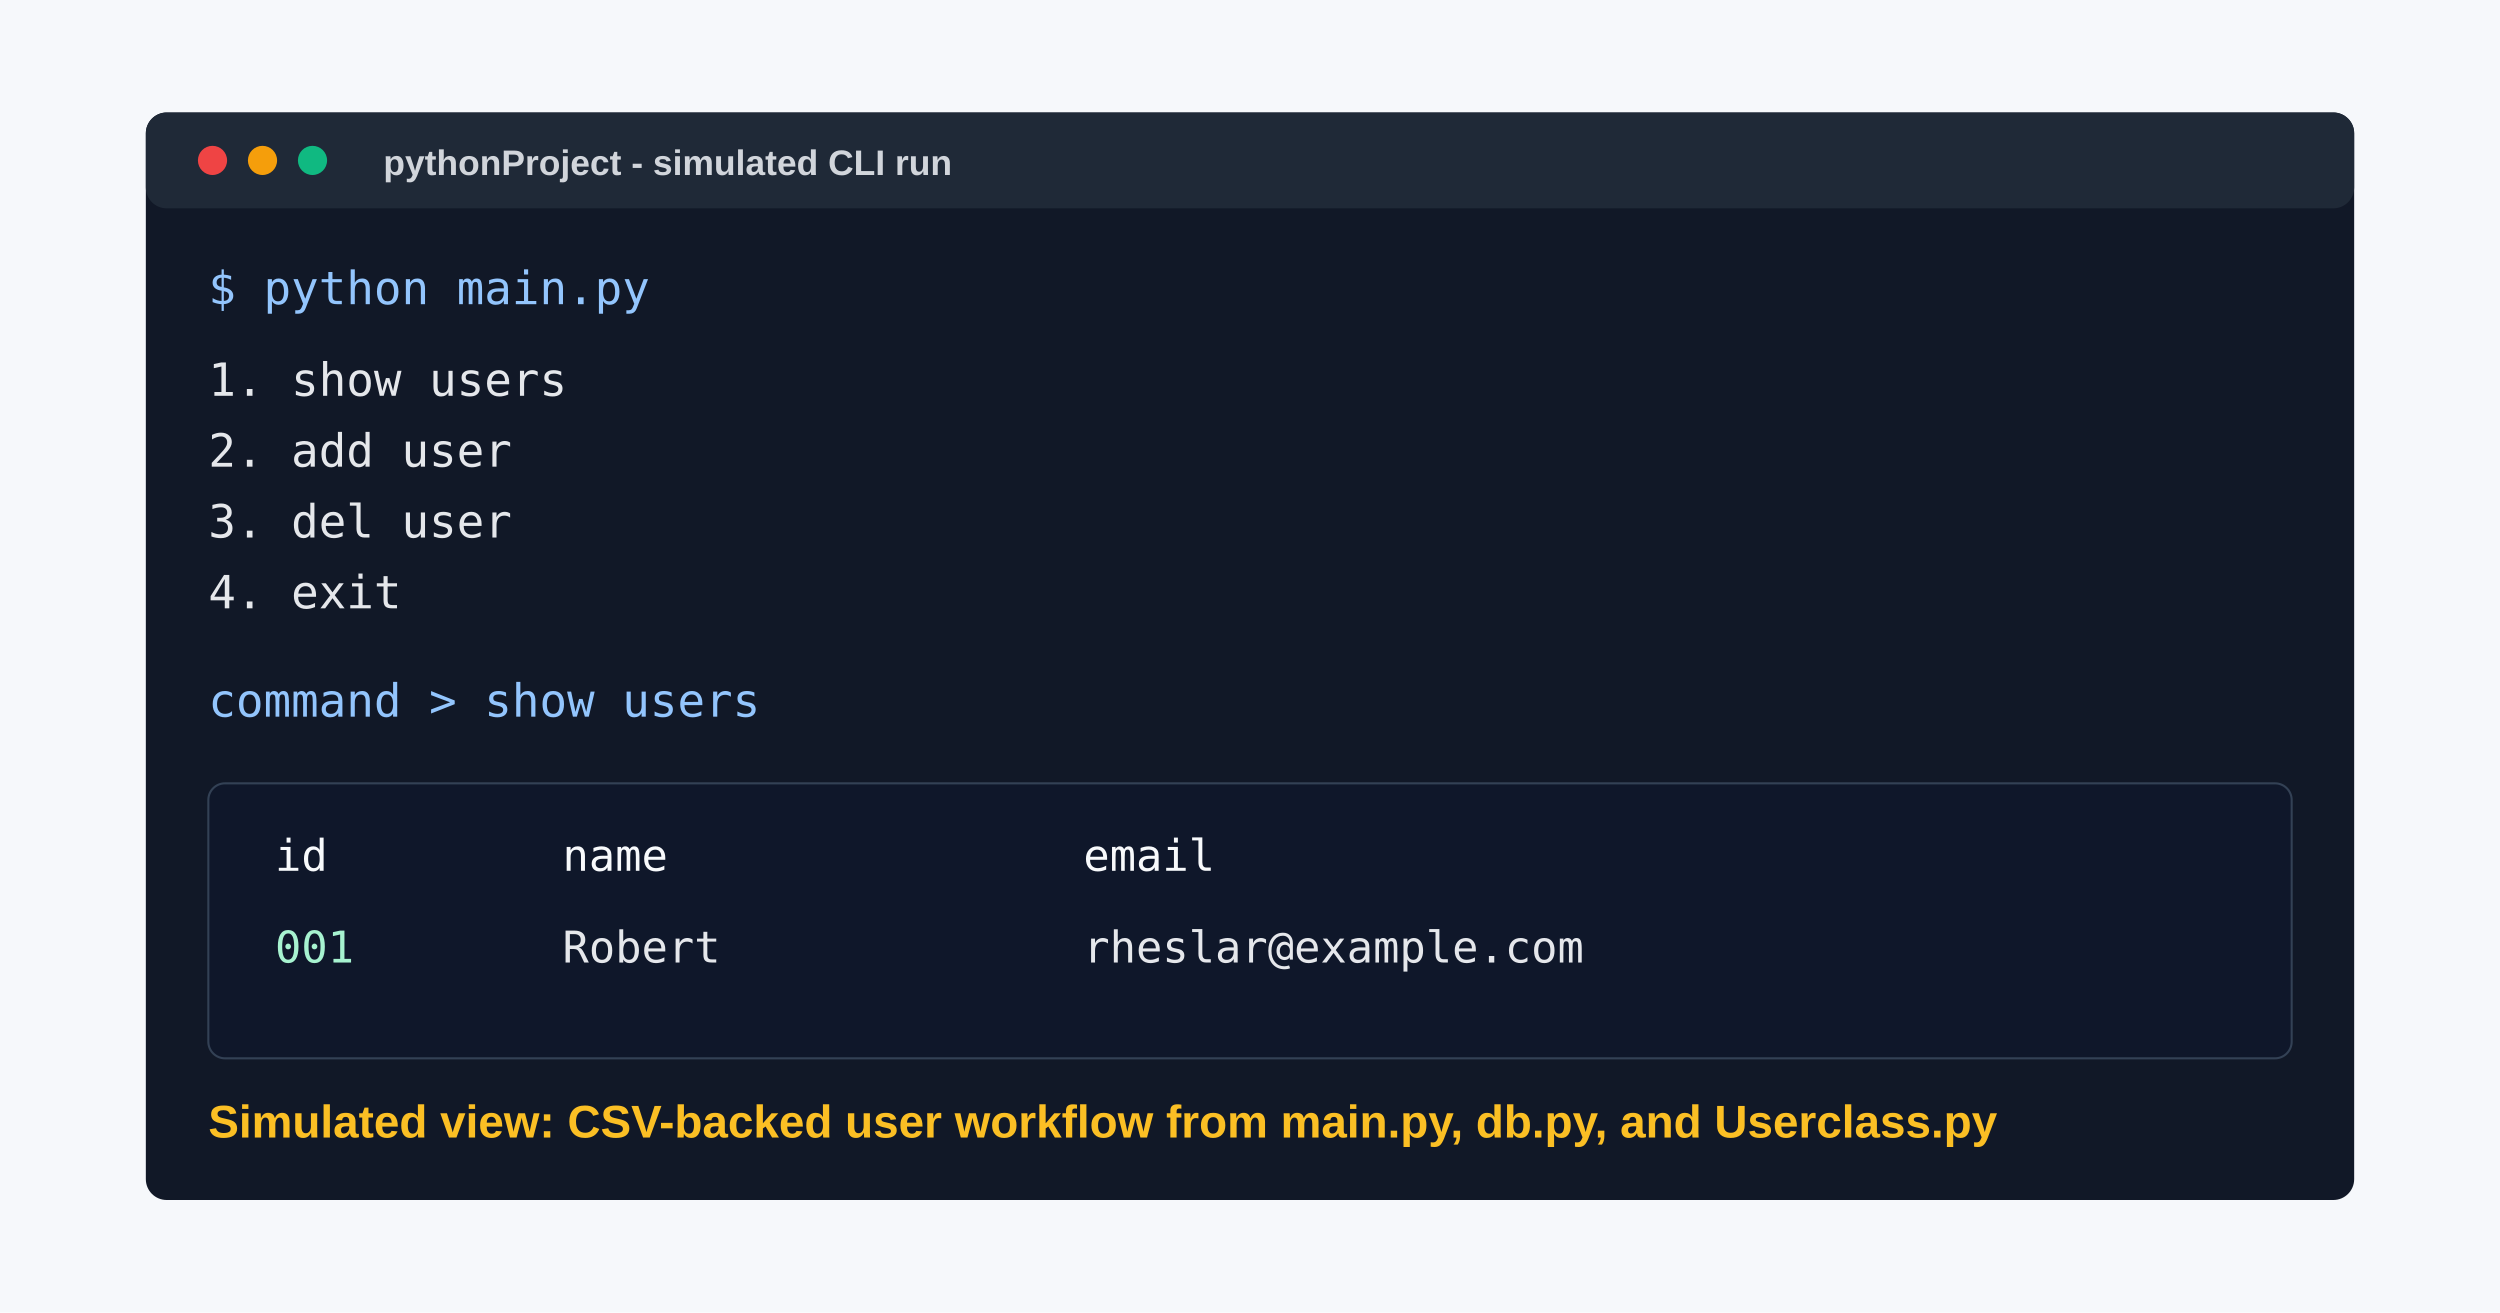
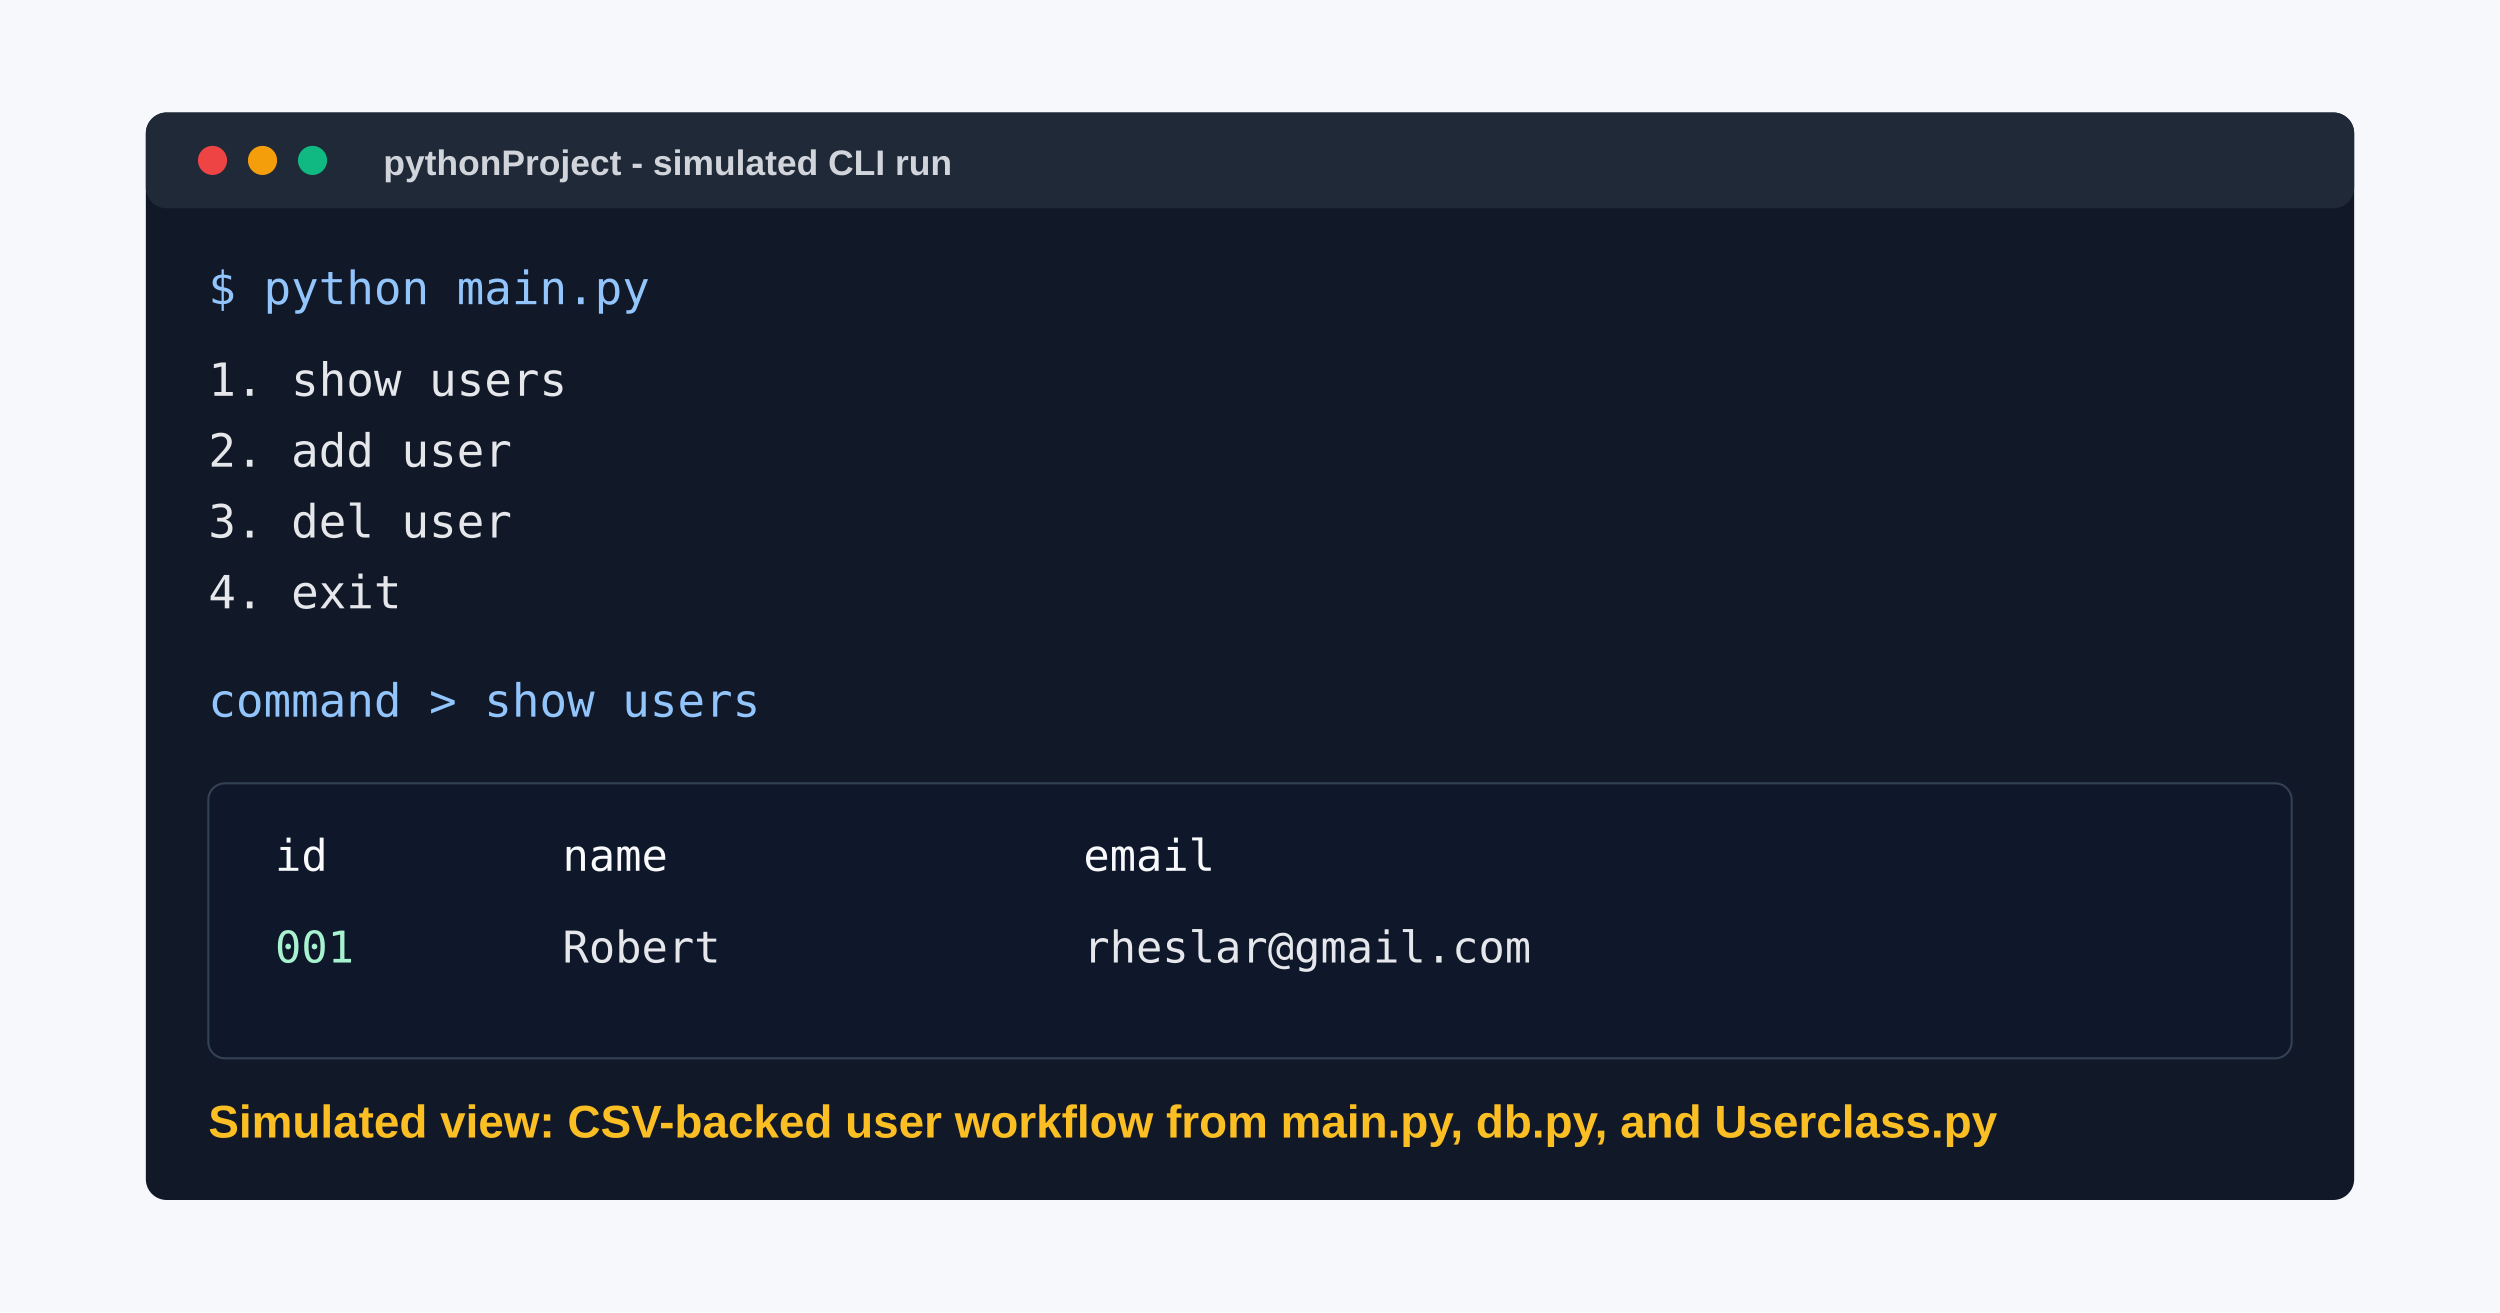
<svg xmlns="http://www.w3.org/2000/svg" viewBox="0 0 1200 630" role="img" aria-labelledby="title desc">
  <rect width="1200" height="630" fill="#f6f8fb" />
  <rect x="70" y="54" width="1060" height="522" rx="10" fill="#111827" />
  <rect x="70" y="54" width="1060" height="46" rx="10" fill="#1f2937" />
  <circle cx="102" cy="77" r="7" fill="#ef4444" />
  <circle cx="126" cy="77" r="7" fill="#f59e0b" />
  <circle cx="150" cy="77" r="7" fill="#10b981" />
  <text x="184" y="84" fill="#d1d5db" font-family="Arial, sans-serif" font-size="17" font-weight="700">pythonProject - simulated CLI run</text>
  <text x="100" y="146" fill="#93c5fd" font-family="monospace" font-size="22">$ python main.py</text>
  <text x="100" y="190" fill="#e5e7eb" font-family="monospace" font-size="22">1. show users</text>
  <text x="100" y="224" fill="#e5e7eb" font-family="monospace" font-size="22">2. add user</text>
  <text x="100" y="258" fill="#e5e7eb" font-family="monospace" font-size="22">3. del user</text>
  <text x="100" y="292" fill="#e5e7eb" font-family="monospace" font-size="22">4. exit</text>
  <text x="100" y="344" fill="#93c5fd" font-family="monospace" font-size="22">command &gt; show users</text>
  <rect x="100" y="376" width="1000" height="132" rx="8" fill="#0f172a" stroke="#334155" />
  <text x="132" y="418" fill="#f8fafc" font-family="monospace" font-size="21">id</text>
  <text x="270" y="418" fill="#f8fafc" font-family="monospace" font-size="21">name</text>
  <text x="520" y="418" fill="#f8fafc" font-family="monospace" font-size="21">email</text>
  <text x="132" y="462" fill="#a7f3d0" font-family="monospace" font-size="21">001</text>
  <text x="270" y="462" fill="#e5e7eb" font-family="monospace" font-size="21">Robert</text>
-   <text x="520" y="462" fill="#e5e7eb" font-family="monospace" font-size="21">rheslar@example.com</text>
+   <text x="520" y="462" fill="#e5e7eb" font-family="monospace" font-size="21">rheslar@gmail.com</text>
  <text x="100" y="546" fill="#fbbf24" font-family="Arial, sans-serif" font-size="22" font-weight="700">Simulated view: CSV-backed user workflow from main.py, db.py, and Userclass.py</text>
</svg>
